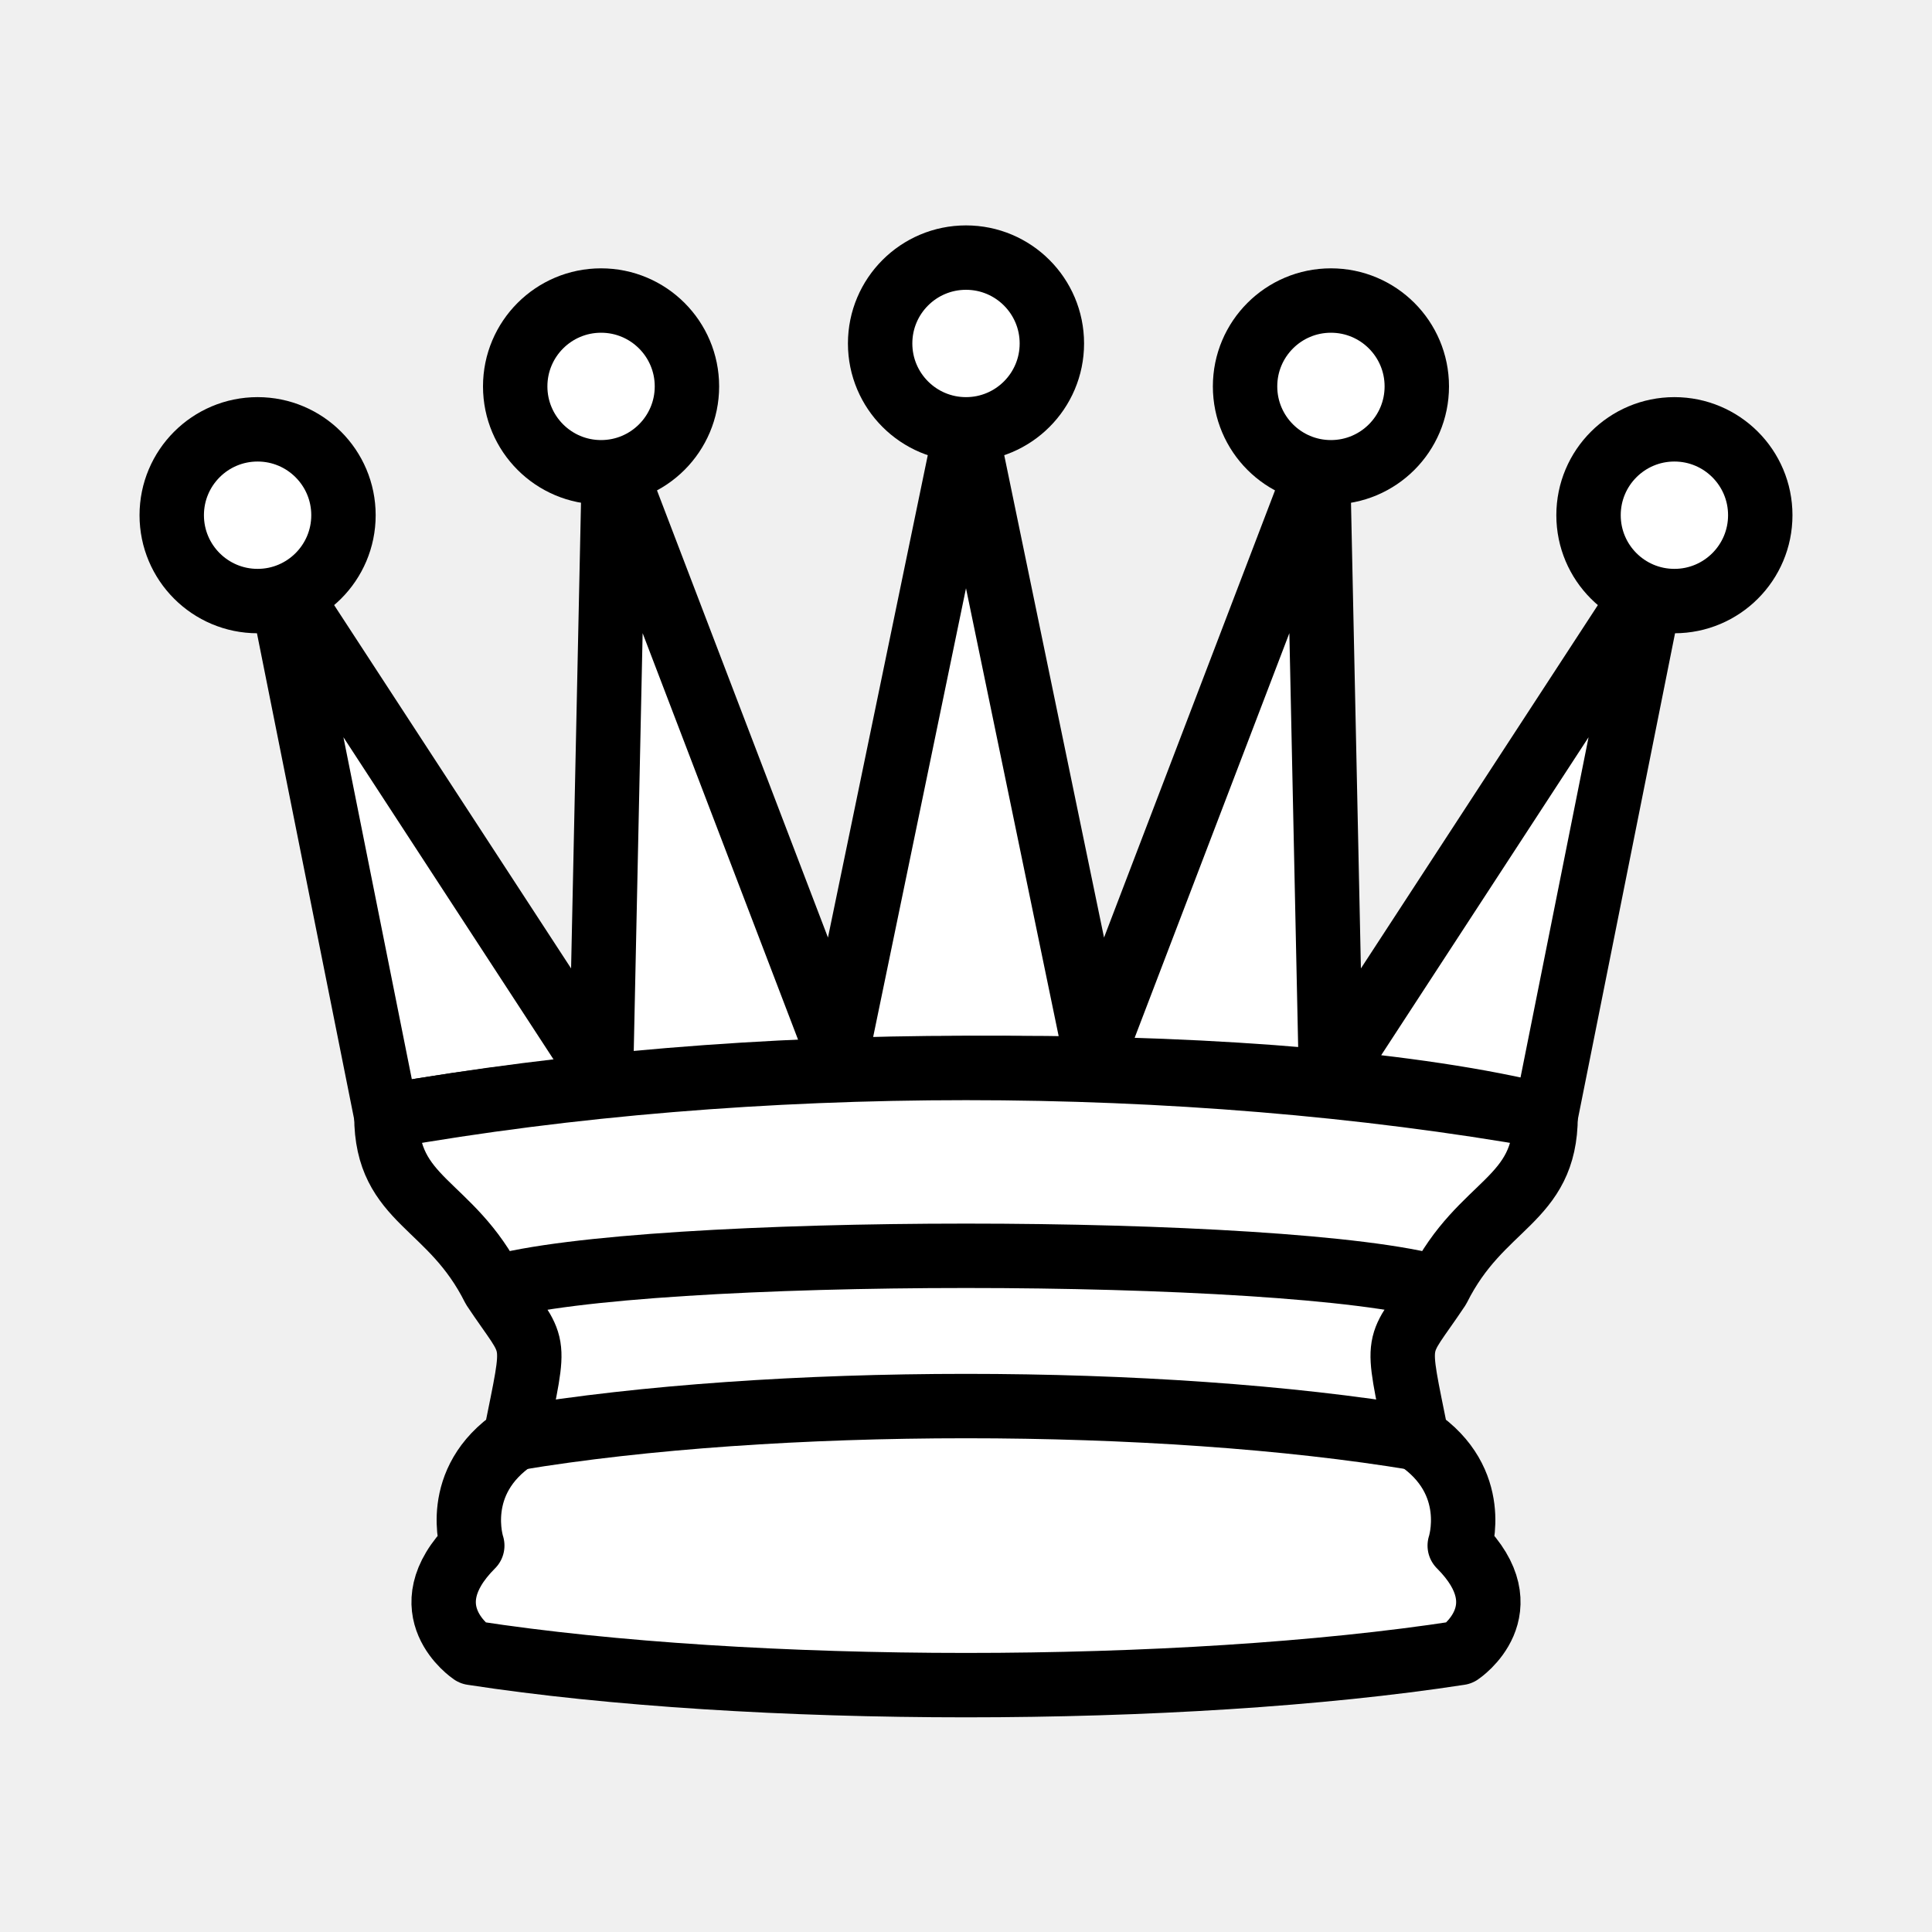
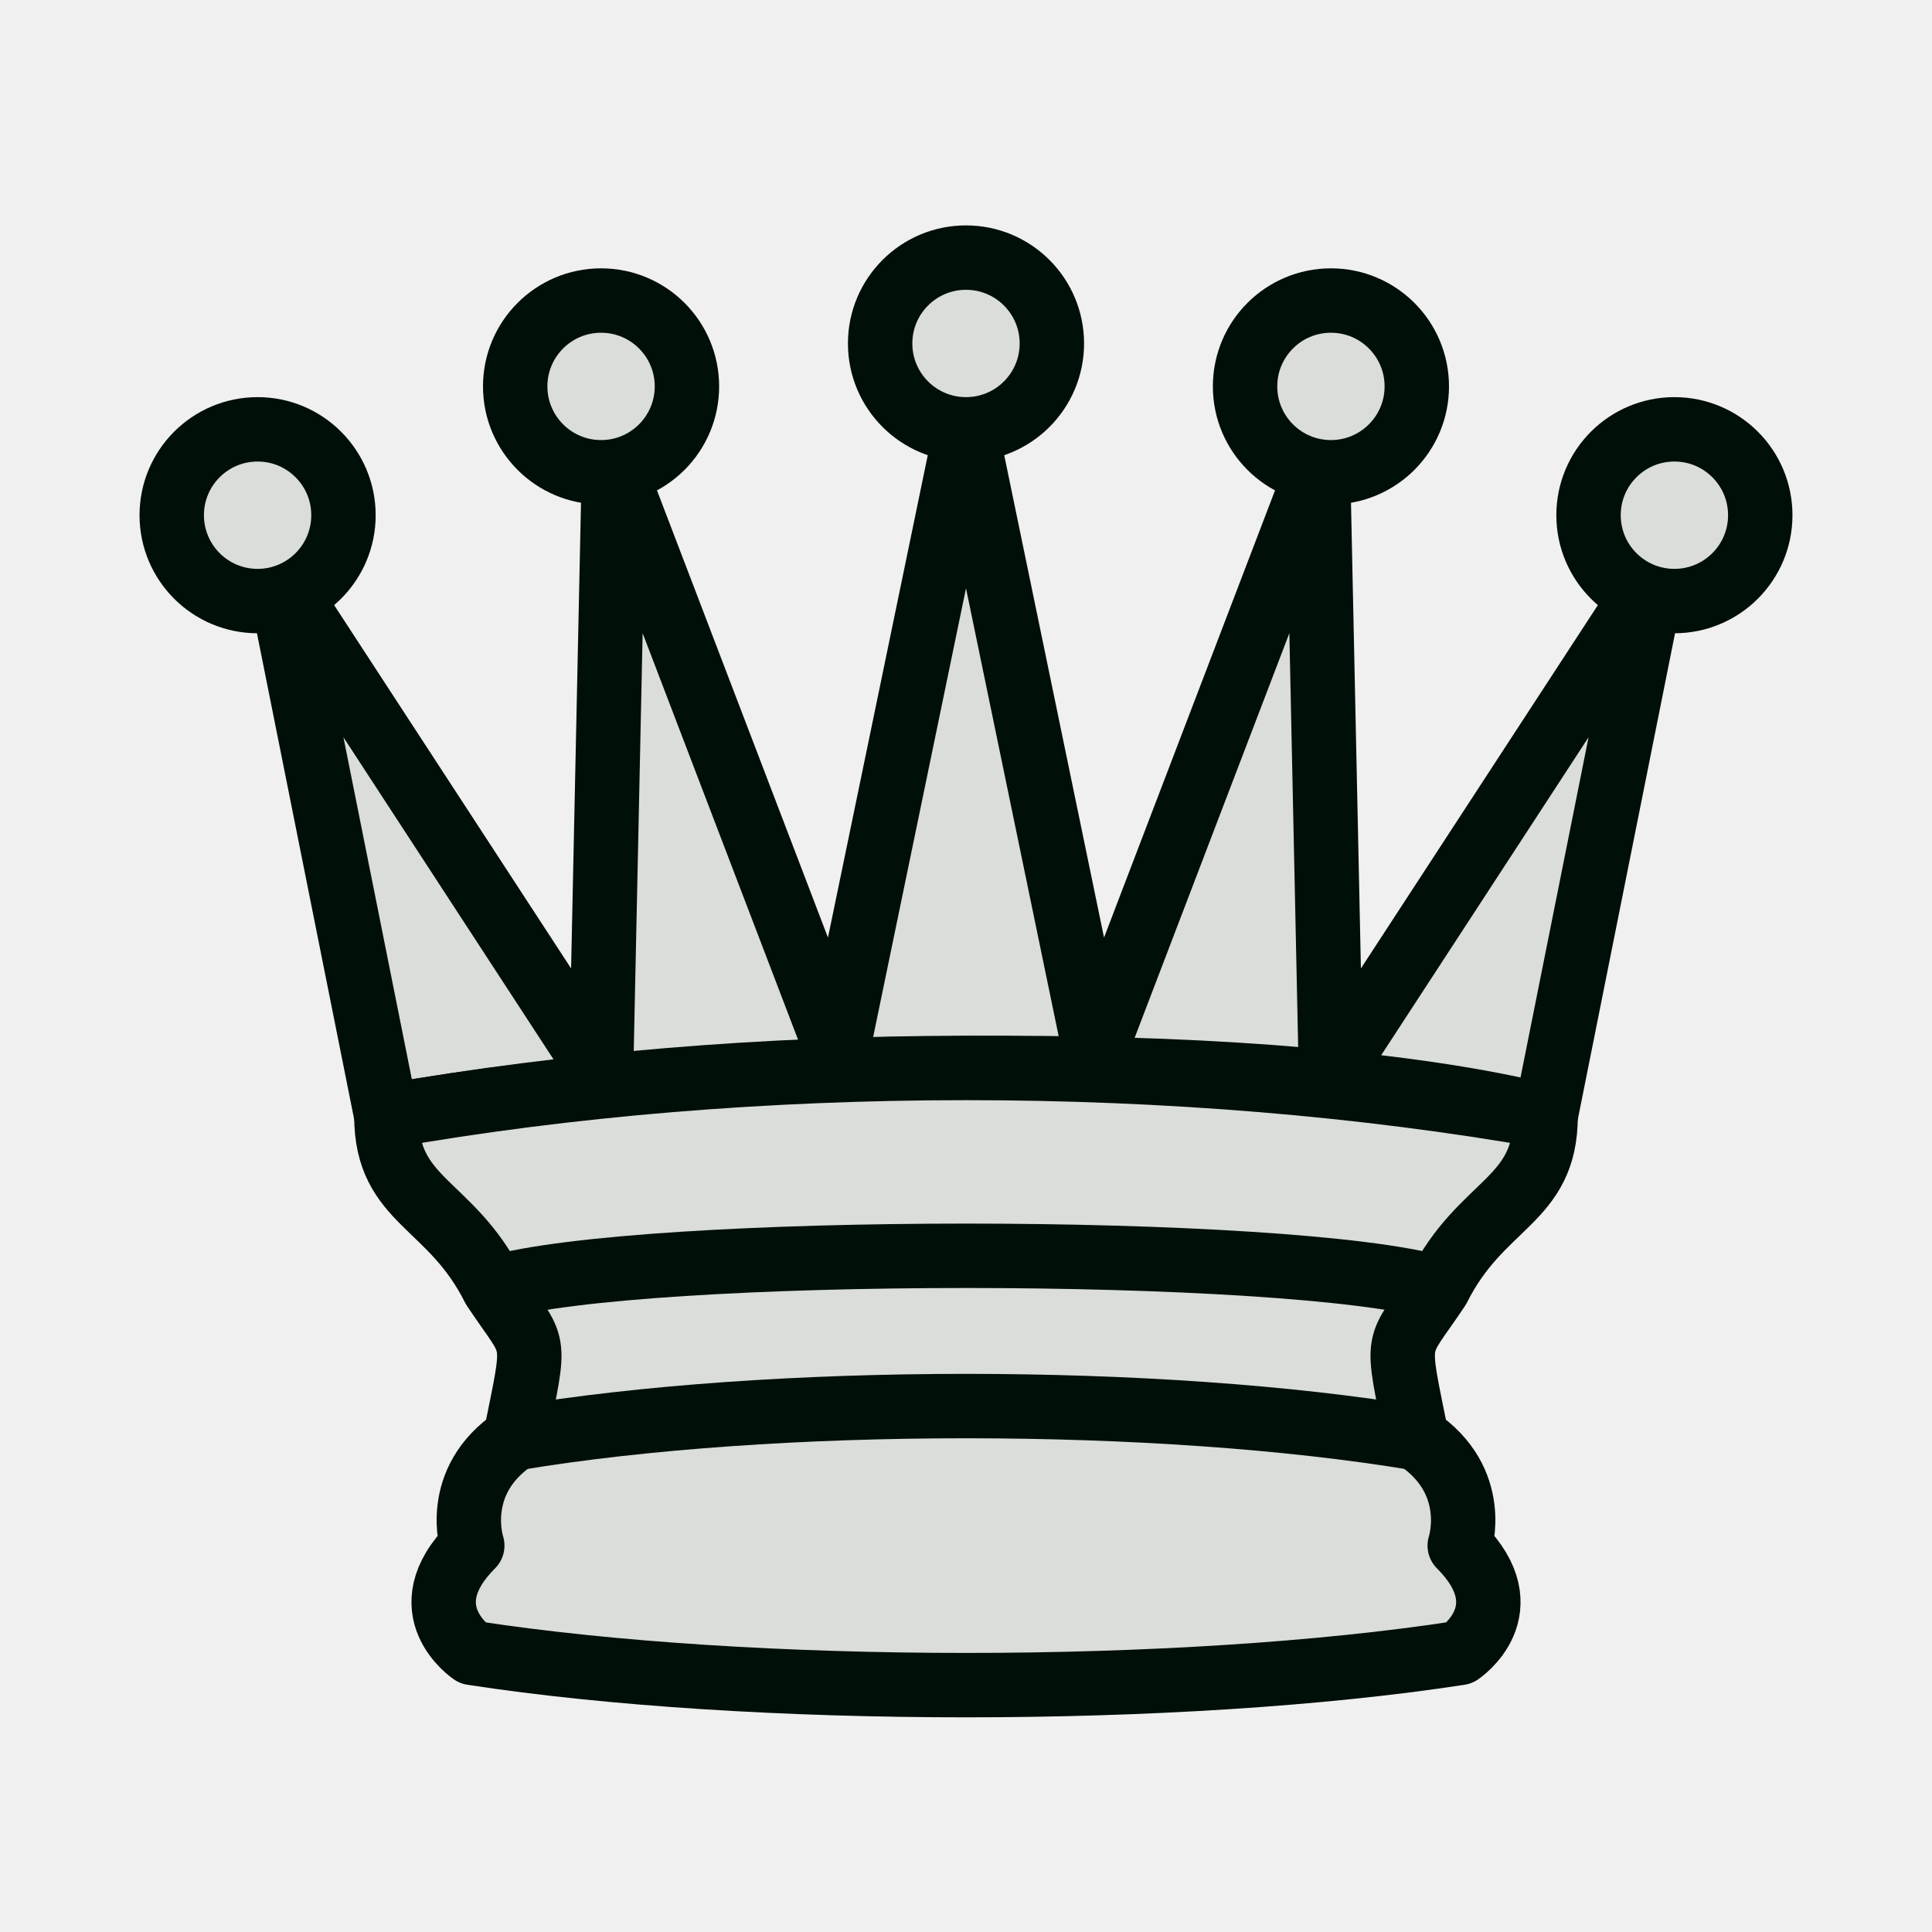
<svg xmlns="http://www.w3.org/2000/svg" version="1.1" width="45" height="45">
-   <g style="fill:#ffffff;stroke:#000000;stroke-width:1.5;stroke-linejoin:round">
+   <g style="fill:#daddd8;stroke:#000f08;stroke-width:1.5;stroke-linejoin:round">
    <path d="M 9,26 C 17.5,24.5 30,24.5 36,26 L 38.5,13.5 L 31,25 L 30.7,10.9 L 25.5,24.5 L 22.5,10 L 19.5,24.5 L 14.3,10.9 L 14,25 L 6.5,13.5 L 9,26 z" />
    <path d="M 9,26 C 9,28 10.5,28 11.5,30 C 12.5,31.5 12.5,31 12,33.5 C 10.5,34.5 11,36 11,36 C 9.5,37.5 11,38.5 11,38.5 C 17.5,39.5 27.5,39.5 34,38.5 C 34,38.5 35.5,37.5 34,36 C 34,36 34.5,34.5 33,33.5 C 32.5,31 32.5,31.5 33.5,30 C 34.5,28 36,28 36,26 C 27.5,24.5 17.5,24.5 9,26 z" />
    <path d="M 11.5,30 C 15,29 30,29 33.5,30" style="fill:none" />
    <path d="M 12,33.5 C 18,32.5 27,32.5 33,33.5" style="fill:none" />
    <circle cx="6" cy="12" r="2" />
    <circle cx="14" cy="9" r="2" />
    <circle cx="22.5" cy="8" r="2" />
    <circle cx="31" cy="9" r="2" />
    <circle cx="39" cy="12" r="2" />
  </g>
</svg>
